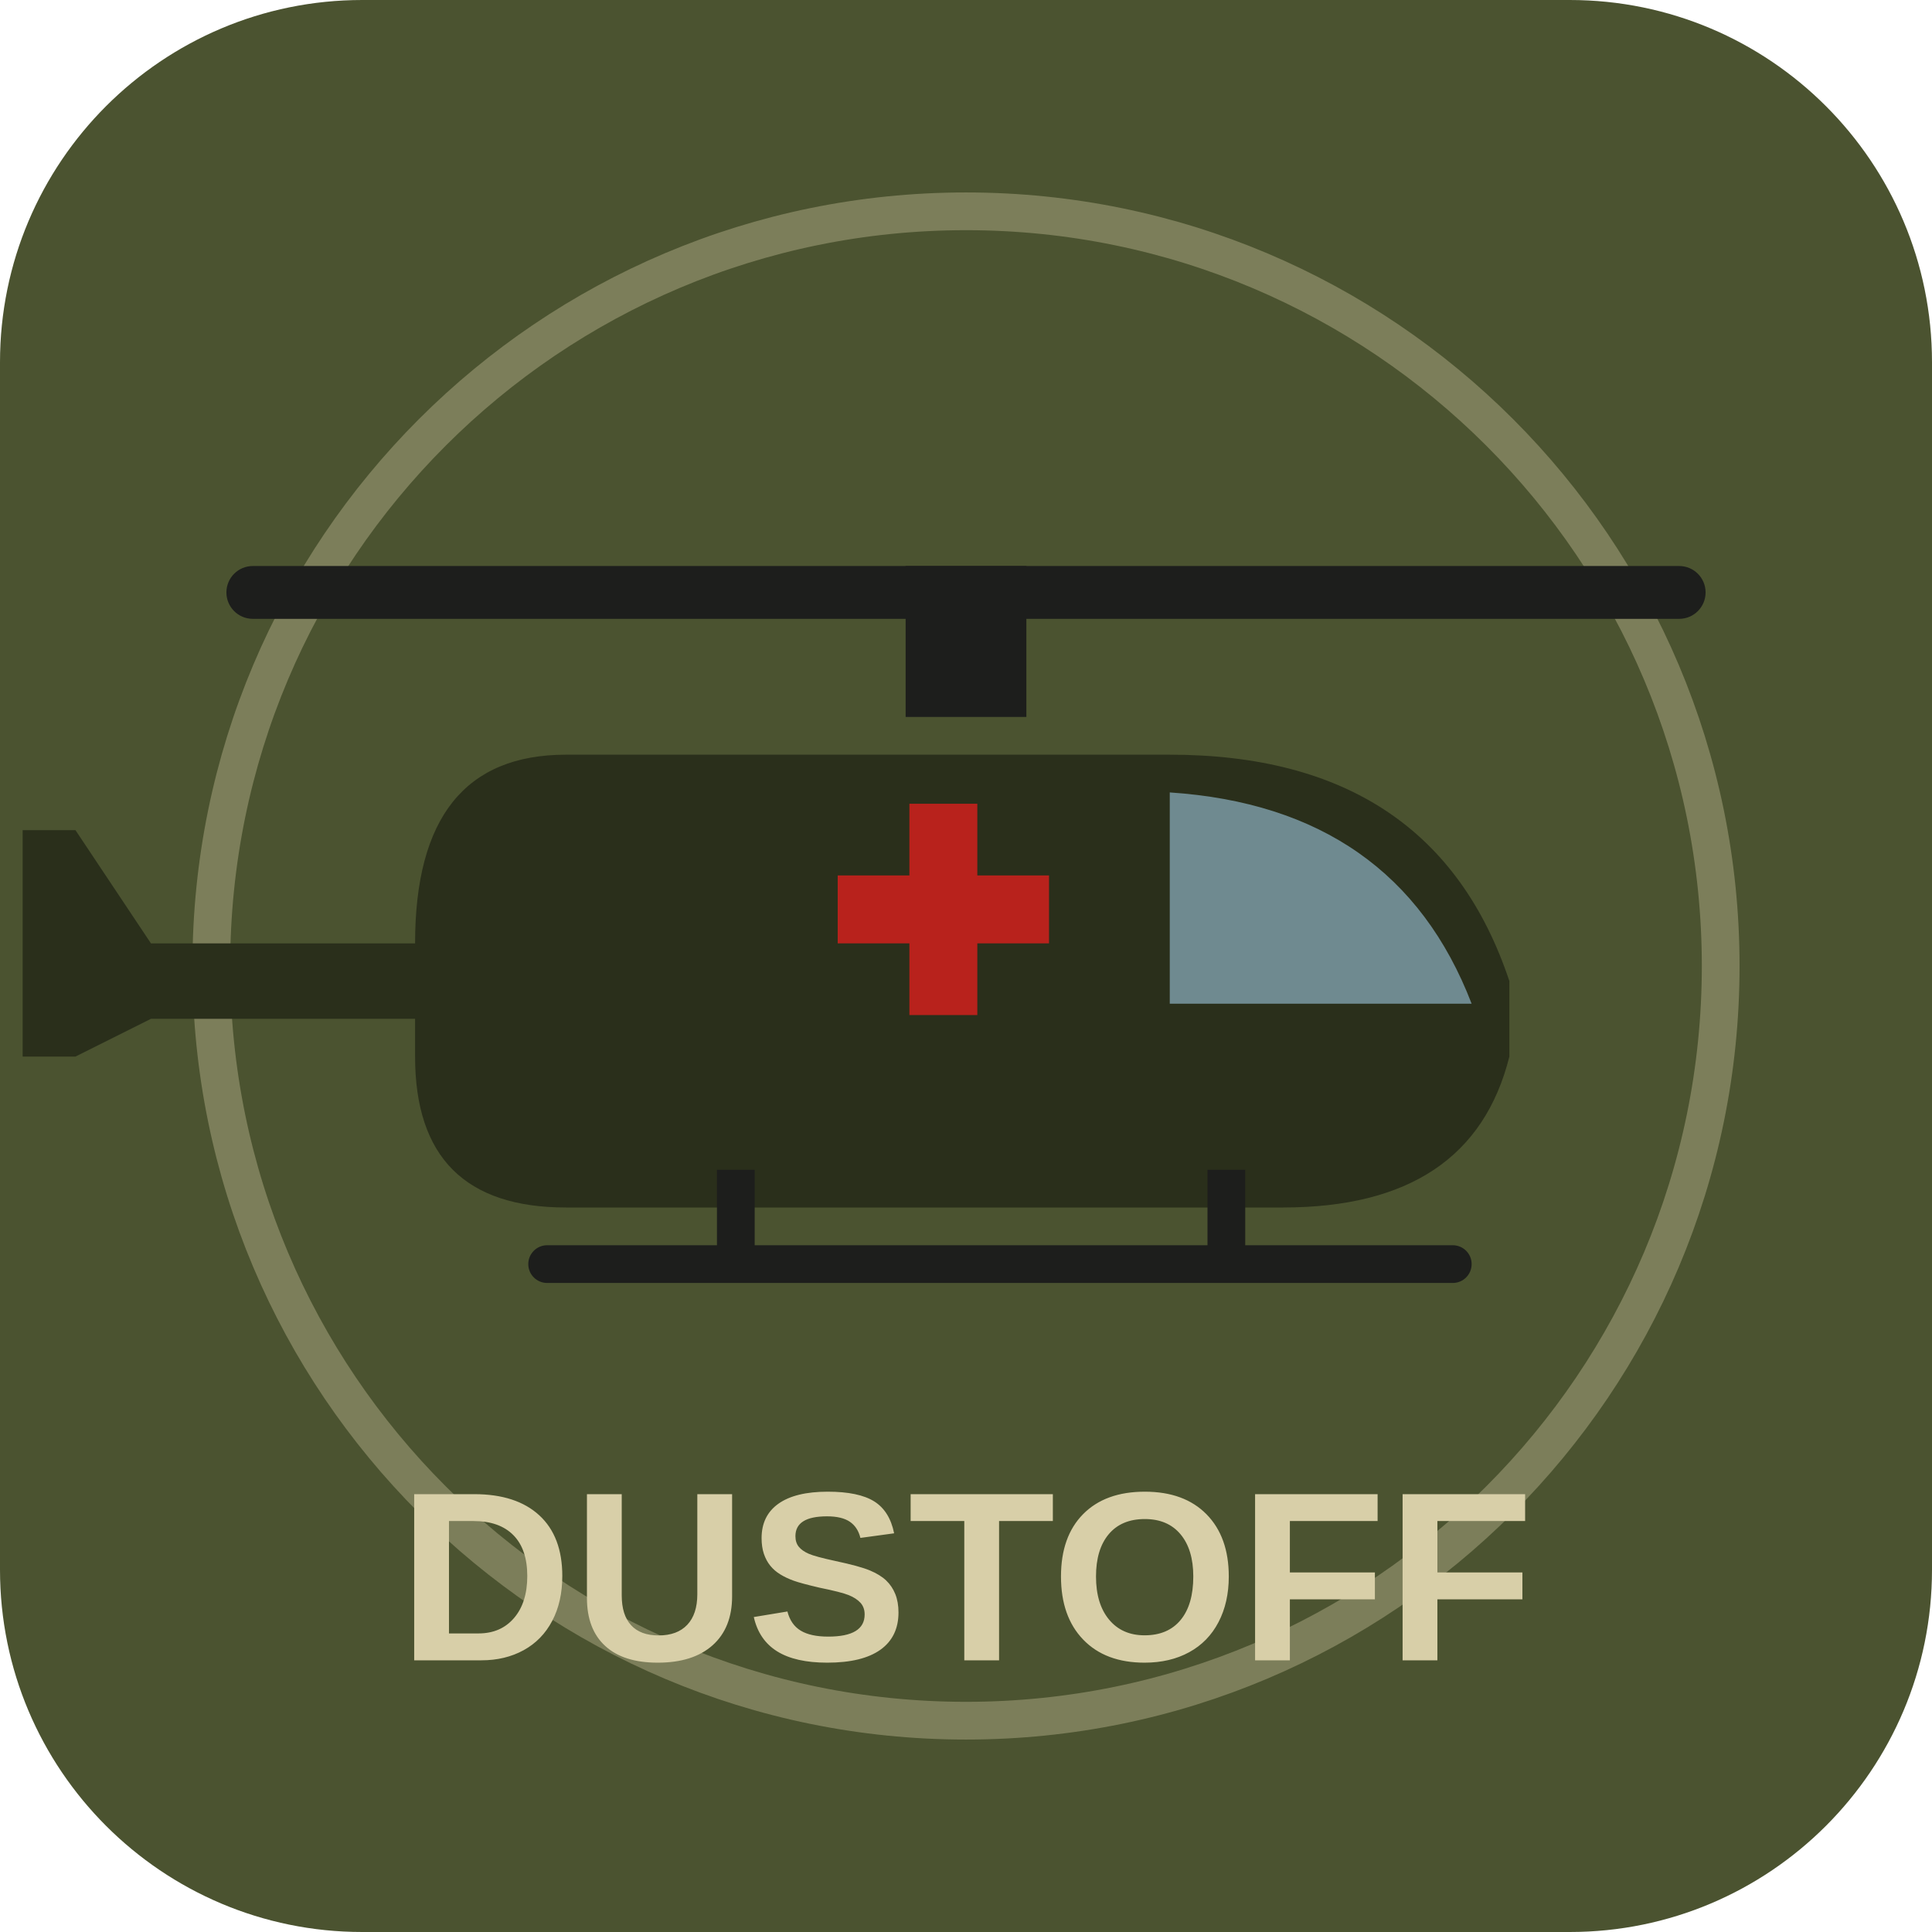
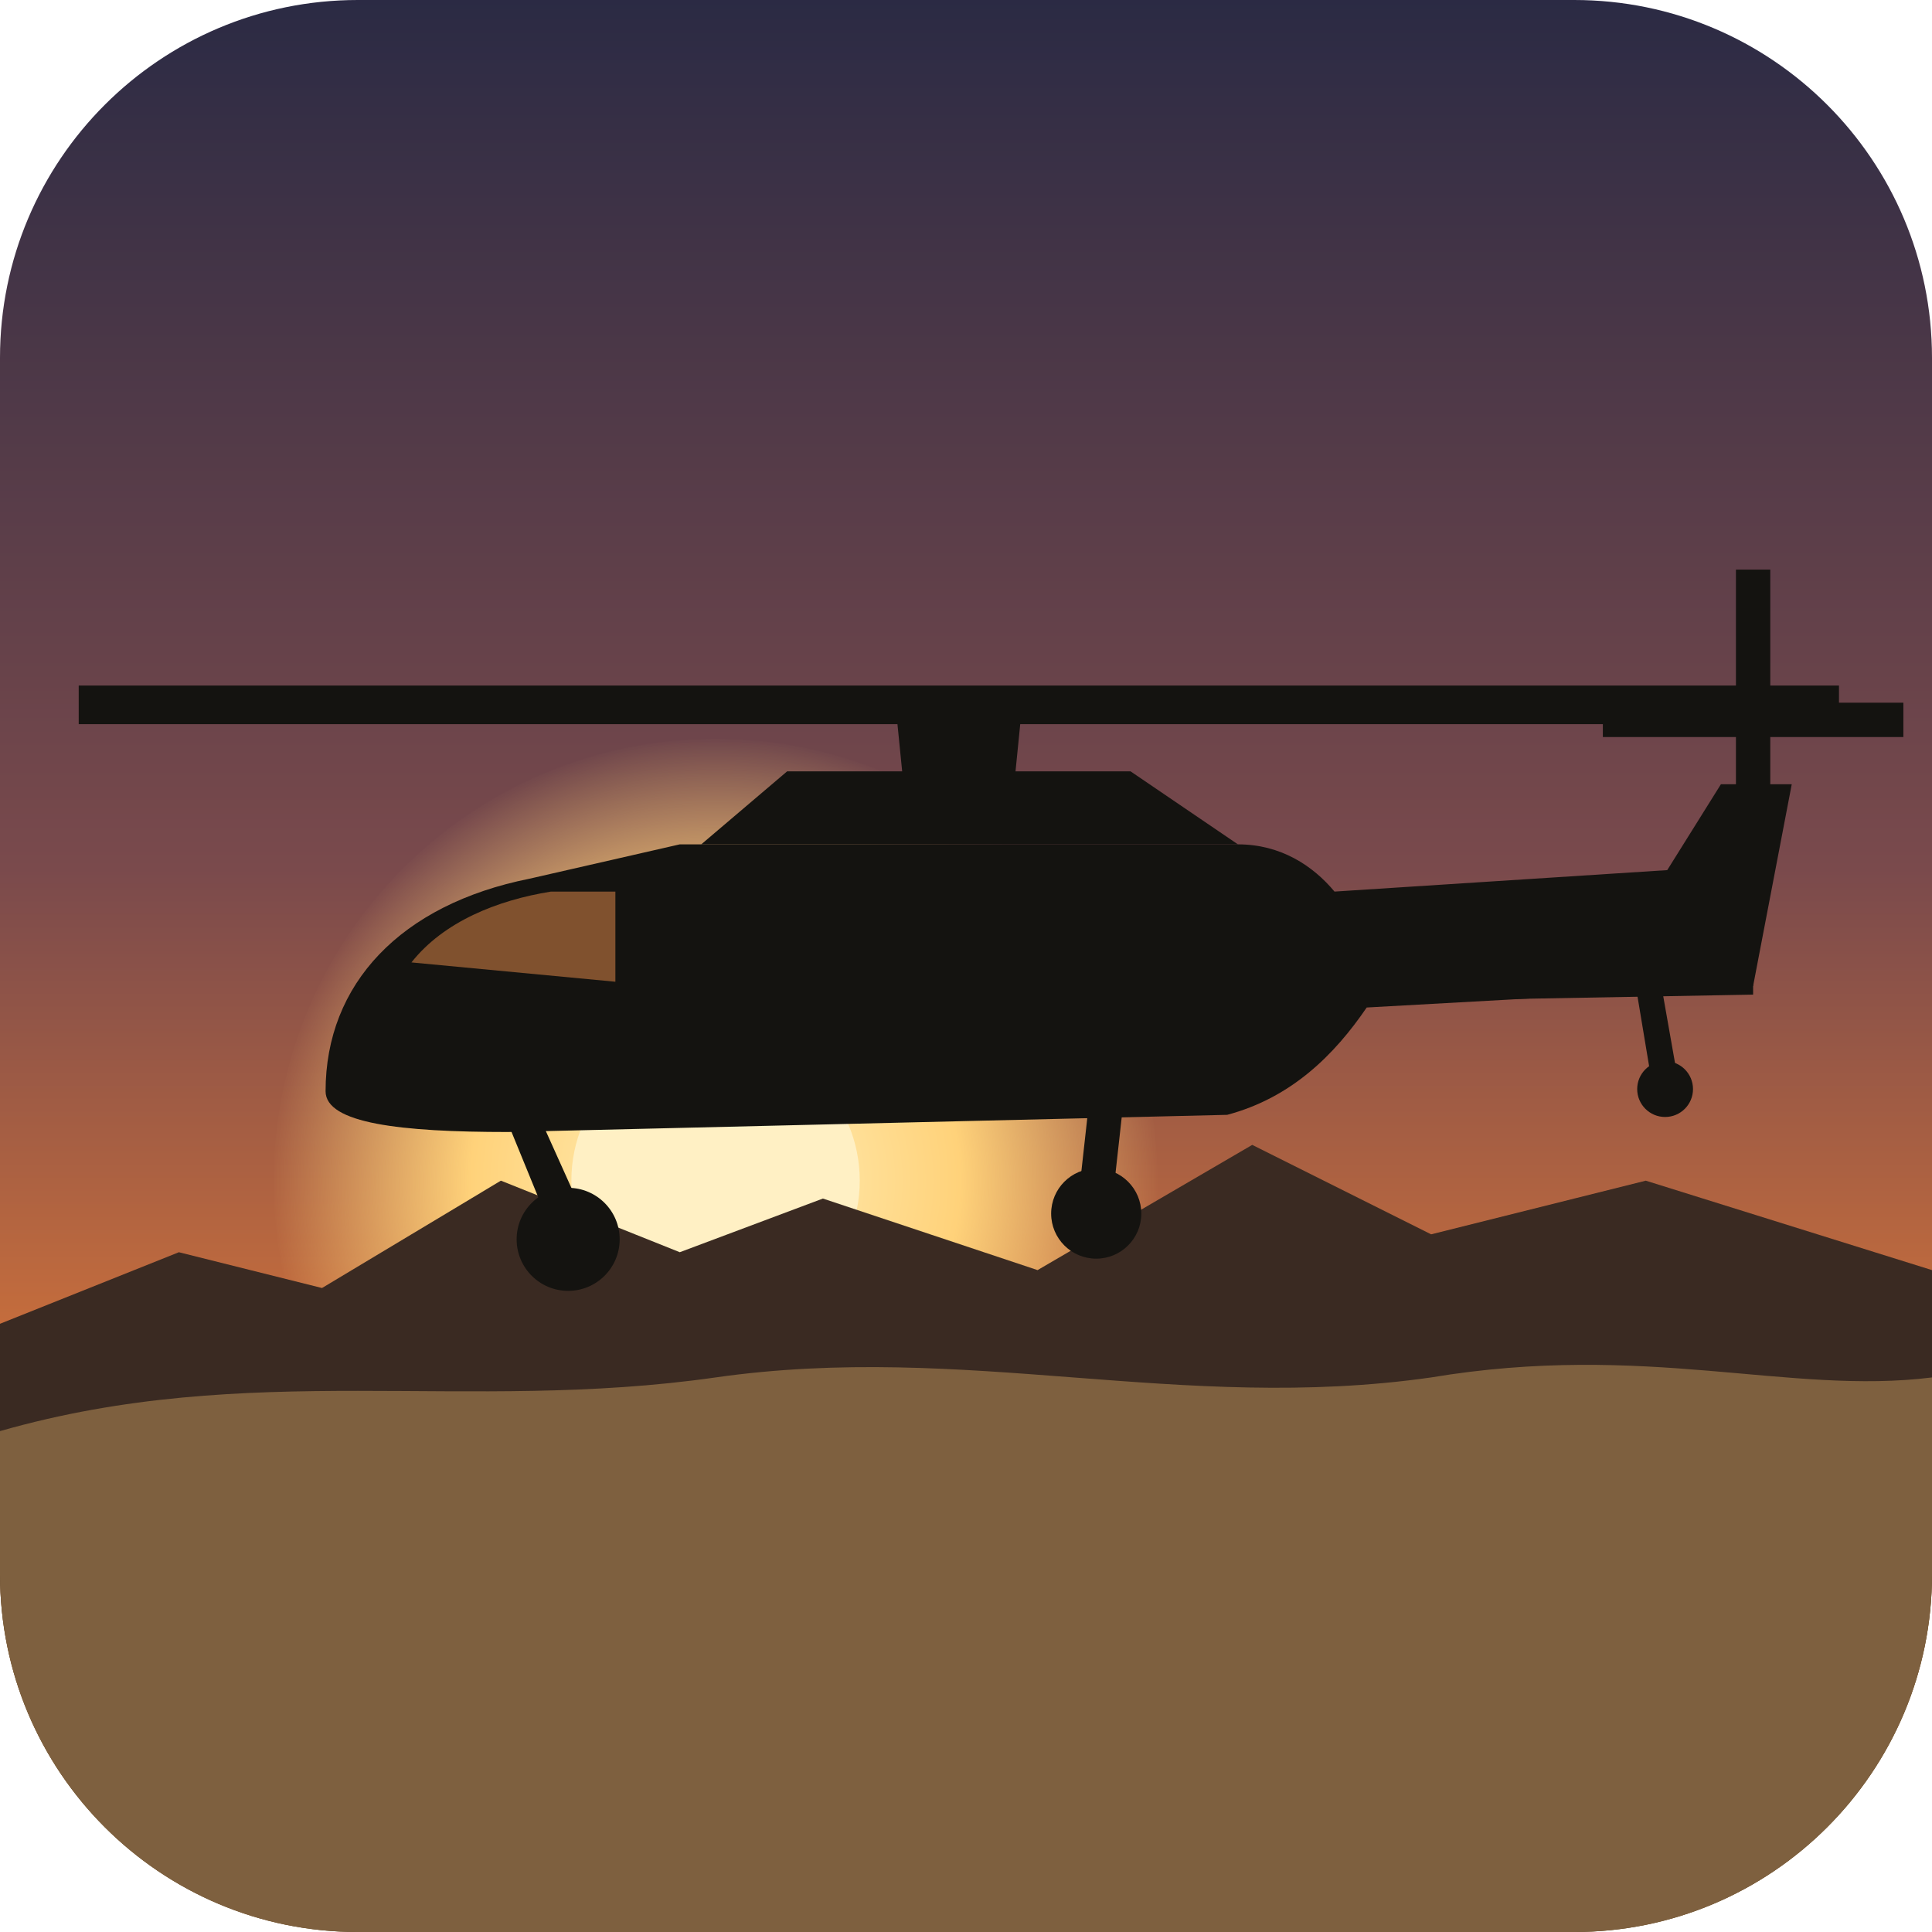
- <svg xmlns="http://www.w3.org/2000/svg" viewBox="0 0 512 512">
-   <rect width="512" height="512" rx="96" fill="#4b5330" />
-   <circle cx="256" cy="256" r="200" fill="none" stroke="#d8cfa8" stroke-width="10" opacity="0.35" />
-   <rect x="60" y="150" width="392" height="14" rx="7" fill="#1d1e1c" />
-   <rect x="240" y="150" width="32" height="40" fill="#1d1e1c" />
-   <path d="M150 200 h160 q70 0 90 60 v20 q-10 40 -60 40 h-190 q-40 0 -40 -40 v-30 q0 -50 40 -50z" fill="#2a2f1b" />
-   <path d="M310 210 q60 4 80 56 h-80z" fill="#6f8a90" />
-   <path d="M120 250 h-80 l-20 -30 h-14 v60 h14 l20 -10 h80z" fill="#2a2f1b" />
-   <rect x="140" y="330" width="250" height="10" rx="5" fill="#1d1e1c" />
-   <rect x="190" y="310" width="10" height="24" fill="#1d1e1c" />
-   <rect x="320" y="310" width="10" height="24" fill="#1d1e1c" />
-   <rect x="222" y="232" width="56" height="18" fill="#b8221c" />
-   <rect x="241" y="213" width="18" height="56" fill="#b8221c" />
-   <text x="256" y="440" font-family="Arial Black, Arial" font-weight="900" font-size="64" fill="#d8cfa8" text-anchor="middle">DUSTOFF</text>
+ <svg xmlns="http://www.w3.org/2000/svg" viewBox="0 0 108 108">
+   <defs>
+     <linearGradient id="sky" x1="0" y1="0" x2="0" y2="1">
+       <stop offset="0" stop-color="#2a2a44" />
+       <stop offset="0.45" stop-color="#7a4a4c" />
+       <stop offset="0.72" stop-color="#d0723a" />
+       <stop offset="0.86" stop-color="#efb15a" />
+       <stop offset="1" stop-color="#f4cf86" />
+     </linearGradient>
+     <radialGradient id="sun">
+       <stop offset="0" stop-color="#fff2c0" />
+       <stop offset="0.55" stop-color="#ffd27a" />
+       <stop offset="1" stop-color="#ffd27a" stop-opacity="0" />
+     </radialGradient>
+     <clipPath id="r">
+       <rect width="108" height="108" rx="20" />
+     </clipPath>
+   </defs>
+   <g clip-path="url(#r)">
+     <rect width="108" height="108" fill="url(#sky)" />
+     <circle cx="40" cy="66" r="24.7" fill="url(#sun)" />
+     <circle cx="40" cy="66" r="8.06" fill="#fff0c4" />
+     <path d="M0,74 L10,70 L18,72 L28,66 L38,70 L46,67 L58,71 L70,64 L80,69 L92,66 L108,71 L108,108 L0,108 Z" fill="#3a2a22" />
+     <path d="M0,80 C14,76 26,79 40,77 C54,75 66,79 80,77 C92,75 100,78 108,77 L108,108 L0,108 Z" fill="#8a6a44" opacity="0.85" />
+     <g transform="translate(56 52) scale(1.2) translate(-56 -50)">
+       <g fill="#141310">
+         <path d="M13,38.6 L95,38.6 L95,40.4 L13,40.4 Z" />
+         <path d="M51,39 L57,39 L56.5,44 L51.5,44 Z" />
+         <path d="M42,46 L46,42.6 L62,42.6 L67,46 Z" />
+         <path d="M24.5,57.5 C24.5,52.5 28,48.8 34,47.6 L41,46 L67,46 C69,46 70.5,47 71.5,48.2 L87,47.2 L89.5,43.2 L92.8,43.2 L91,52.6 L73,53.6 C71.5,55.8 69.5,57.8 66.5,58.6 L33,59.4 C28,59.4 24.5,59 24.5,57.5 Z" />
+         <path d="M80,51.5 L91,51.2 L91,53 L80,53.2 Z" />
+         <path d="M33,59 L34.6,59 L36.4,63 L34.8,63.4 Z M60,58.6 L61.6,58.6 L61.2,62.2 L59.6,62.2 Z M85.6,53 L86.8,53 L87.4,56.4 L86.2,56.6 Z" />
+         <path d="M35.8,64.4 m-2.4,0 a2.4,2.4 0 1,0 4.8,0 a2.4,2.4 0 1,0 -4.8,0 Z M60.4,63.2 m-2.1,0 a2.1,2.1 0 1,0 4.2,0 a2.1,2.1 0 1,0 -4.2,0 Z M86.9,57.4 m-1.3,0 a1.3,1.3 0 1,0 2.6,0 a1.3,1.3 0 1,0 -2.6,0 Z" />
+         <path d="M90.2,33.2 L91.8,33.2 L91.8,47.2 L90.2,47.2 Z M84,39.4 L98,39.4 L98,41 L84,41 Z" />
+       </g>
+       <path d="M28.5,51.5 C30,49.6 32.5,48.6 35,48.2 L38,48.2 L38,52.4 Z" fill="#c87a42" opacity="0.6" />
+     </g>
+   </g>
</svg>
